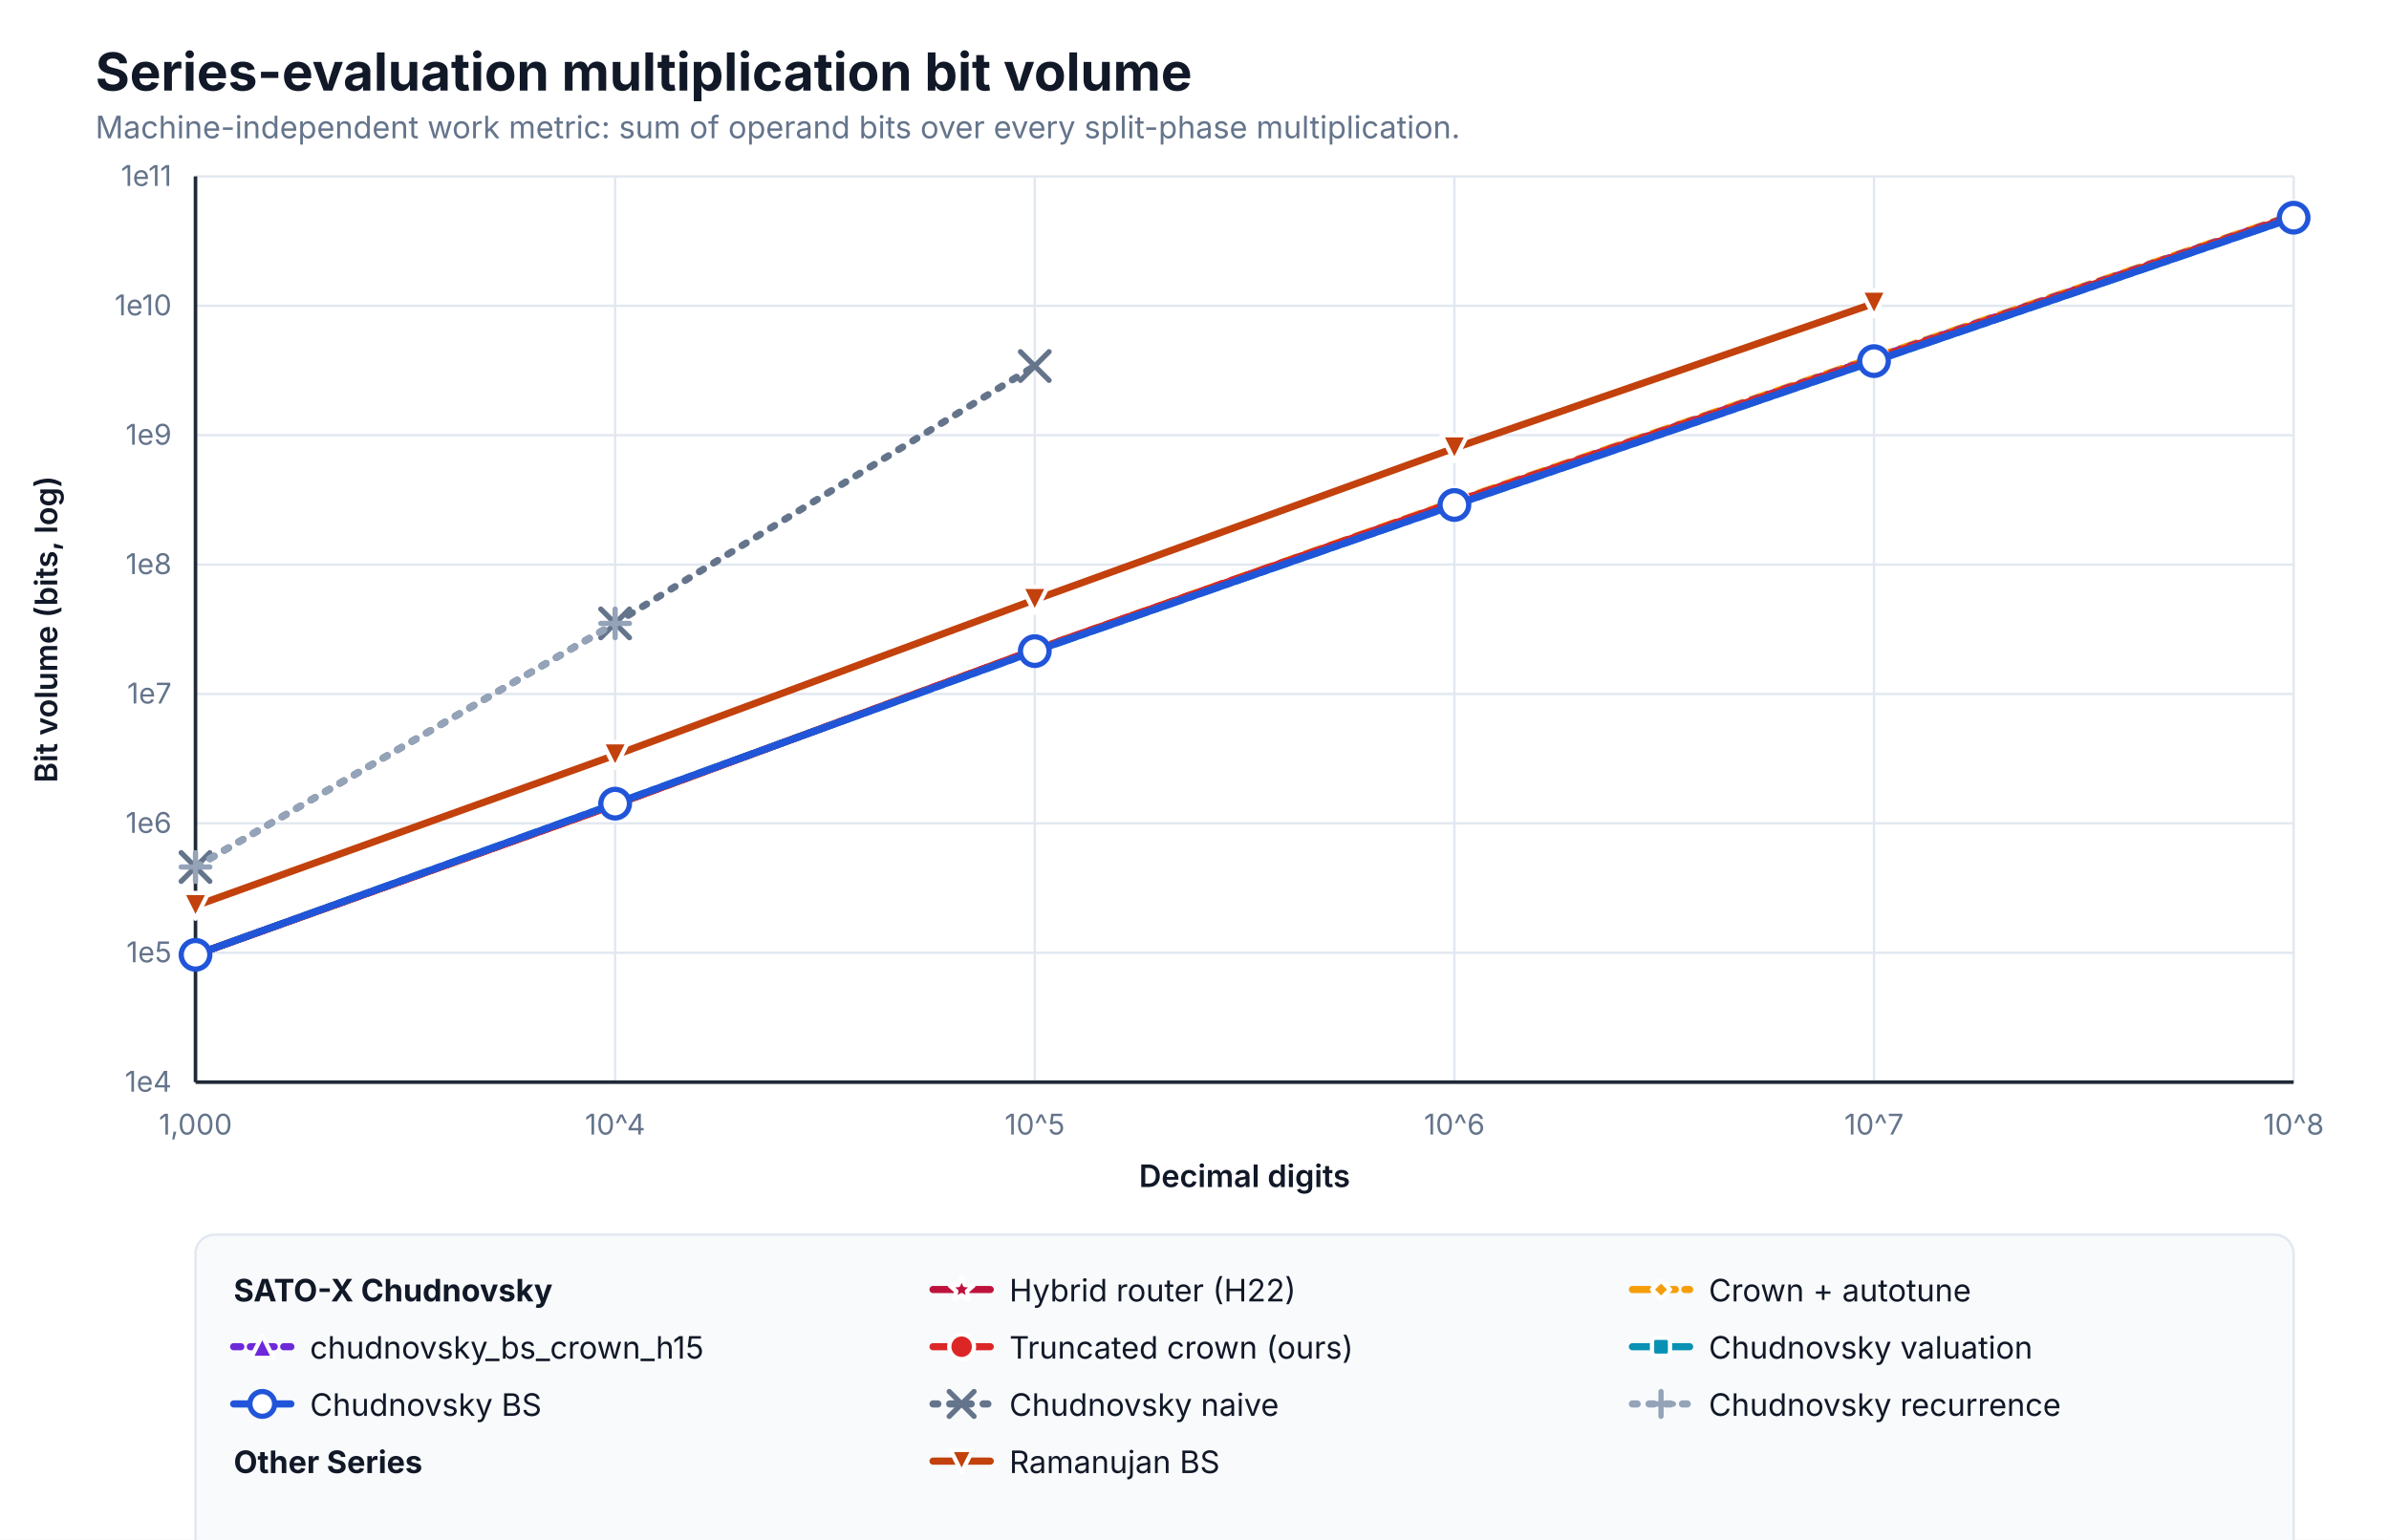
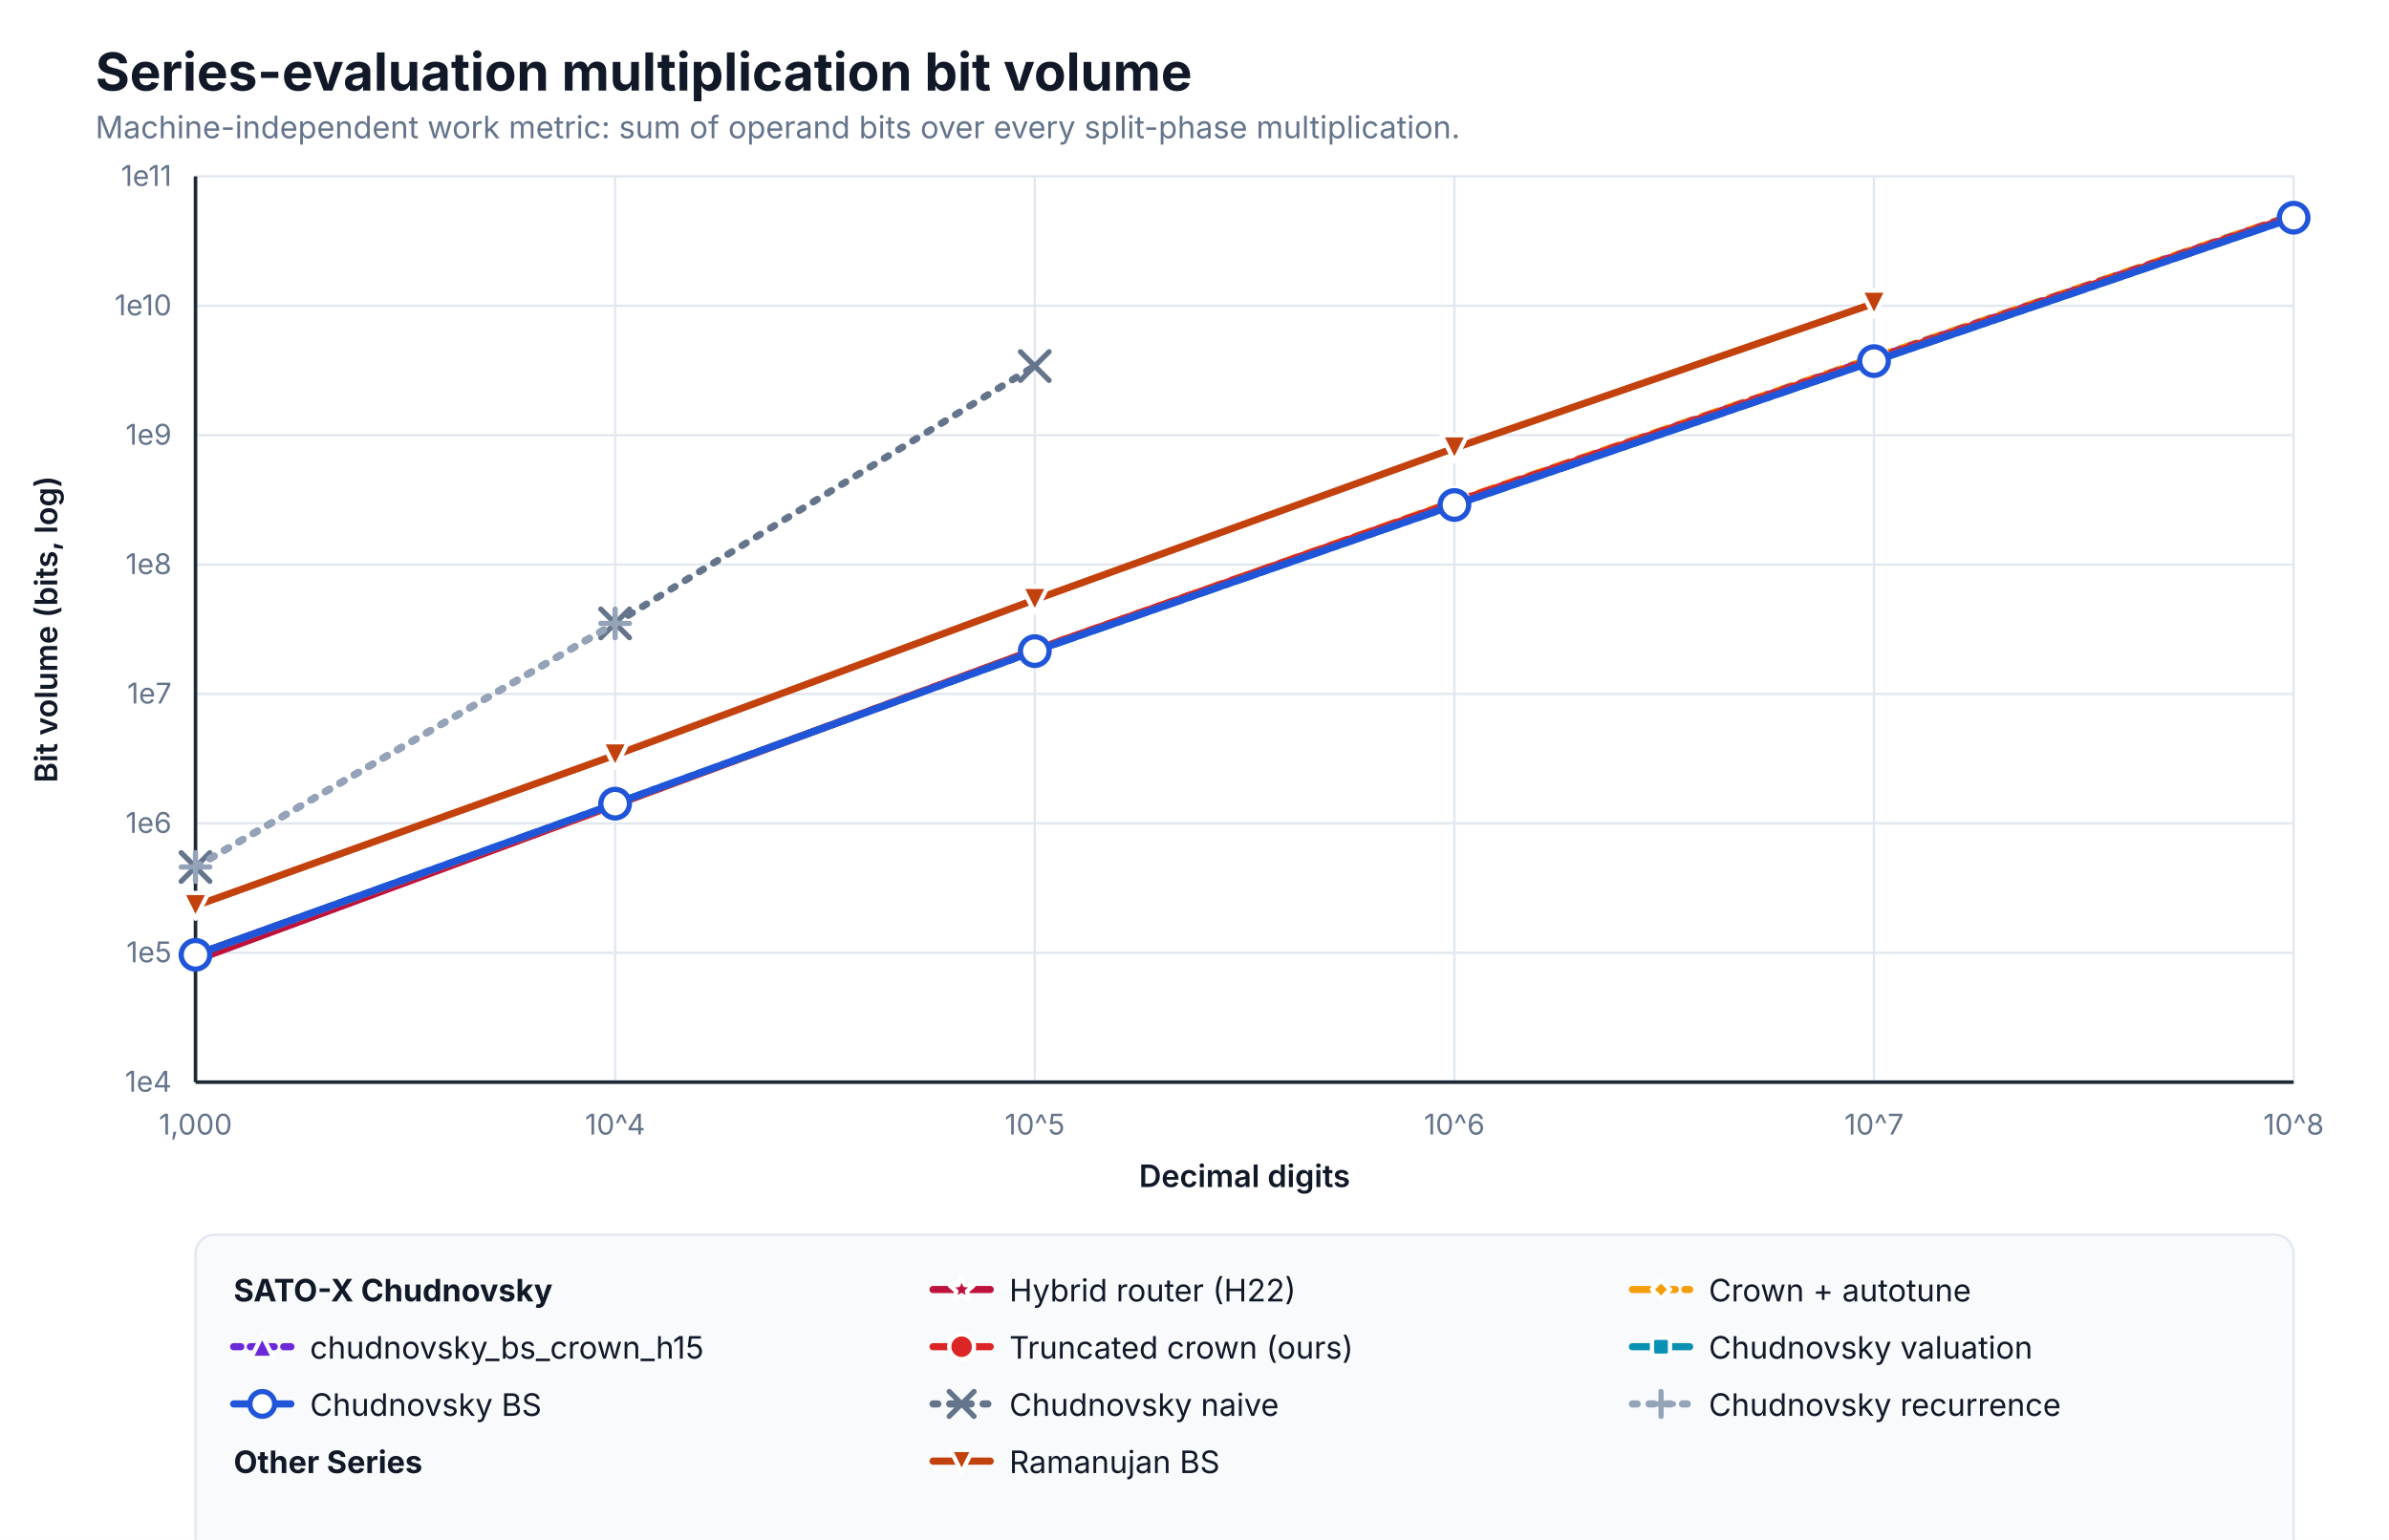
<svg xmlns="http://www.w3.org/2000/svg" viewBox="0 0 1002 646" role="img" aria-labelledby="title desc">
  <style>text{font-family:-apple-system,BlinkMacSystemFont,'Segoe UI',sans-serif}.title{font-size:22px;font-weight:700;fill:#111827}.subtitle{font-size:13px;fill:#64748b}.axis{stroke:#1f2937;stroke-width:1.5}.grid{stroke:#e2e8f0;stroke-width:1}.tick{font-size:12px;fill:#64748b}.label{font-size:13px;font-weight:600;fill:#111827}.legend{font-size:13px;fill:#111827}.legend-box{fill:#f8fafc;stroke:#e2e8f0;stroke-width:1}.refline{stroke:#94a3b8;stroke-width:1.5;stroke-dasharray:6 4}</style>
  <rect width="1002" height="646" fill="#fff" />
  <text class="title" x="40" y="38">Series-evaluation multiplication bit volume</text>
  <text class="subtitle" x="40" y="58">Machine-independent work metric: sum of operand bits over every split-phase multiplication.</text>
  <line class="grid" x1="82" y1="74" x2="82" y2="454" />
  <text class="tick" x="82" y="476" text-anchor="middle">1,000</text>
  <line class="grid" x1="258" y1="74" x2="258" y2="454" />
  <text class="tick" x="258" y="476" text-anchor="middle">10^4</text>
  <line class="grid" x1="434" y1="74" x2="434" y2="454" />
  <text class="tick" x="434" y="476" text-anchor="middle">10^5</text>
  <line class="grid" x1="610" y1="74" x2="610" y2="454" />
  <text class="tick" x="610" y="476" text-anchor="middle">10^6</text>
  <line class="grid" x1="786" y1="74" x2="786" y2="454" />
  <text class="tick" x="786" y="476" text-anchor="middle">10^7</text>
  <line class="grid" x1="962" y1="74" x2="962" y2="454" />
  <text class="tick" x="962" y="476" text-anchor="middle">10^8</text>
  <line class="grid" x1="82" y1="454" x2="962" y2="454" />
  <text class="tick" x="72" y="458" text-anchor="end">1e4</text>
  <line class="grid" x1="82" y1="399.71" x2="962" y2="399.71" />
  <text class="tick" x="72" y="403.71" text-anchor="end">1e5</text>
  <line class="grid" x1="82" y1="345.43" x2="962" y2="345.43" />
  <text class="tick" x="72" y="349.43" text-anchor="end">1e6</text>
  <line class="grid" x1="82" y1="291.14" x2="962" y2="291.14" />
  <text class="tick" x="72" y="295.14" text-anchor="end">1e7</text>
  <line class="grid" x1="82" y1="236.86" x2="962" y2="236.86" />
  <text class="tick" x="72" y="240.86" text-anchor="end">1e8</text>
  <line class="grid" x1="82" y1="182.57" x2="962" y2="182.57" />
  <text class="tick" x="72" y="186.57" text-anchor="end">1e9</text>
  <line class="grid" x1="82" y1="128.29" x2="962" y2="128.29" />
  <text class="tick" x="72" y="132.29" text-anchor="end">1e10</text>
  <line class="grid" x1="82" y1="74" x2="962" y2="74" />
  <text class="tick" x="72" y="78" text-anchor="end">1e11</text>
  <line class="axis" x1="82" y1="454" x2="962" y2="454" />
  <line class="axis" x1="82" y1="74" x2="82" y2="454" />
  <text class="label" x="522" y="498" text-anchor="middle">Decimal digits</text>
  <text class="label" transform="translate(24 264) rotate(-90)" text-anchor="middle">Bit volume (bits, log)</text>
-   <path d="M82 400.58 L258 337.55 L434 272.61" fill="none" stroke="#be123c" stroke-width="3" stroke-linejoin="round" stroke-linecap="round" />
-   <polygon points="82,394.58 83.59,398.4 87.71,398.73 84.57,401.42 85.53,405.43 82,403.28 78.47,405.43 79.43,401.42 76.29,398.73 80.41,398.4" fill="#be123c" stroke="#fff" stroke-width="1.8" stroke-linejoin="round" />
-   <polygon points="258,331.55 259.59,335.37 263.71,335.7 260.57,338.39 261.53,342.41 258,340.25 254.47,342.41 255.43,338.39 252.29,335.7 256.41,335.37" fill="#be123c" stroke="#fff" stroke-width="1.8" stroke-linejoin="round" />
-   <polygon points="434,266.61 435.59,270.42 439.71,270.75 436.57,273.44 437.53,277.46 434,275.31 430.47,277.46 431.43,273.44 428.29,270.75 432.41,270.42" fill="#be123c" stroke="#fff" stroke-width="1.8" stroke-linejoin="round" />
+   <path d="M82 402.84 L258 337.72 L434 272.63" fill="none" stroke="#be123c" stroke-width="3" stroke-linejoin="round" stroke-linecap="round" />
+   <polygon points="82,396.84 83.59,400.66 87.71,400.99 84.57,403.68 85.53,407.7 82,405.54 78.47,407.7 79.43,403.68 76.29,400.99 80.41,400.66" fill="#be123c" stroke="#fff" stroke-width="1.8" stroke-linejoin="round" />
+   <polygon points="258,331.72 259.59,335.54 263.71,335.87 260.57,338.56 261.53,342.58 258,340.42 254.47,342.58 255.43,338.56 252.29,335.87 256.41,335.54" fill="#be123c" stroke="#fff" stroke-width="1.8" stroke-linejoin="round" />
+   <polygon points="434,266.63 435.59,270.44 439.71,270.77 436.57,273.46 437.53,277.48 434,275.33 430.47,277.48 431.43,273.46 428.29,270.77 432.41,270.44" fill="#be123c" stroke="#fff" stroke-width="1.8" stroke-linejoin="round" />
  <path d="M82 400.58 L258 337.55 L434 272.61 L610 210.32 L786 149.95 L962 90.11" fill="none" stroke="#f59e0b" stroke-width="3" stroke-linejoin="round" stroke-linecap="round" stroke-dasharray="7 4" />
  <polygon points="82,396.23 86.35,400.58 82,404.93 77.65,400.58" fill="#f59e0b" stroke="#fff" stroke-width="1.8" stroke-linejoin="round" />
  <polygon points="258,333.2 262.35,337.55 258,341.9 253.65,337.55" fill="#f59e0b" stroke="#fff" stroke-width="1.8" stroke-linejoin="round" />
  <polygon points="434,268.26 438.35,272.61 434,276.96 429.65,272.61" fill="#f59e0b" stroke="#fff" stroke-width="1.8" stroke-linejoin="round" />
  <polygon points="610,205.97 614.35,210.32 610,214.67 605.65,210.32" fill="#f59e0b" stroke="#fff" stroke-width="1.8" stroke-linejoin="round" />
  <polygon points="786,145.6 790.35,149.95 786,154.3 781.65,149.95" fill="#f59e0b" stroke="#fff" stroke-width="1.8" stroke-linejoin="round" />
  <polygon points="962,85.76 966.35,90.11 962,94.46 957.65,90.11" fill="#f59e0b" stroke="#fff" stroke-width="1.8" stroke-linejoin="round" />
  <path d="M82 400.58 L258 337.55 L434 272.61 L610 210.69 L786 150.29 L962 90.39" fill="none" stroke="#6d28d9" stroke-width="3" stroke-linejoin="round" stroke-linecap="round" stroke-dasharray="3 4" />
  <polygon points="82,395.18 87.4,405.98 76.6,405.98" fill="#6d28d9" stroke="#fff" stroke-width="1.8" stroke-linejoin="round" />
  <polygon points="258,332.15 263.4,342.95 252.6,342.95" fill="#6d28d9" stroke="#fff" stroke-width="1.8" stroke-linejoin="round" />
  <polygon points="434,267.21 439.4,278.01 428.6,278.01" fill="#6d28d9" stroke="#fff" stroke-width="1.8" stroke-linejoin="round" />
  <polygon points="610,205.29 615.4,216.09 604.6,216.09" fill="#6d28d9" stroke="#fff" stroke-width="1.8" stroke-linejoin="round" />
  <polygon points="786,144.89 791.4,155.69 780.6,155.69" fill="#6d28d9" stroke="#fff" stroke-width="1.8" stroke-linejoin="round" />
  <polygon points="962,84.99 967.4,95.79 956.6,95.79" fill="#6d28d9" stroke="#fff" stroke-width="1.8" stroke-linejoin="round" />
  <path d="M82 400.58 L258 337.55 L434 272.61 L610 210.69 L786 150.59 L962 90.62" fill="none" stroke="#dc2626" stroke-width="3" stroke-linejoin="round" stroke-linecap="round" />
  <circle cx="82" cy="400.58" r="6" fill="#dc2626" stroke="#fff" stroke-width="1.8" />
  <circle cx="258" cy="337.55" r="6" fill="#dc2626" stroke="#fff" stroke-width="1.8" />
  <circle cx="434" cy="272.61" r="6" fill="#dc2626" stroke="#fff" stroke-width="1.8" />
  <circle cx="610" cy="210.69" r="6" fill="#dc2626" stroke="#fff" stroke-width="1.8" />
  <circle cx="786" cy="150.59" r="6" fill="#dc2626" stroke="#fff" stroke-width="1.8" />
  <circle cx="962" cy="90.62" r="6" fill="#dc2626" stroke="#fff" stroke-width="1.8" />
  <path d="M82 400.58 L258 337.17 L434 273.17 L610 211.86 L786 151.5 L962 91.33" fill="none" stroke="#0891b2" stroke-width="3" stroke-linejoin="round" stroke-linecap="round" stroke-dasharray="8 3 2 3" />
  <rect x="77.65" y="396.23" width="8.7" height="8.7" rx="1.5" fill="#0891b2" stroke="#fff" stroke-width="1.8" />
  <rect x="253.65" y="332.82" width="8.7" height="8.7" rx="1.5" fill="#0891b2" stroke="#fff" stroke-width="1.8" />
  <rect x="429.65" y="268.82" width="8.7" height="8.7" rx="1.5" fill="#0891b2" stroke="#fff" stroke-width="1.8" />
  <rect x="605.65" y="207.51" width="8.7" height="8.7" rx="1.5" fill="#0891b2" stroke="#fff" stroke-width="1.8" />
  <rect x="781.65" y="147.15" width="8.7" height="8.7" rx="1.5" fill="#0891b2" stroke="#fff" stroke-width="1.8" />
  <rect x="957.65" y="86.98" width="8.7" height="8.7" rx="1.5" fill="#0891b2" stroke="#fff" stroke-width="1.8" />
  <path d="M82 400.58 L258 337.17 L434 273.17 L610 211.86 L786 151.5 L962 91.33" fill="none" stroke="#2155d9" stroke-width="3" stroke-linejoin="round" stroke-linecap="round" />
  <circle cx="82" cy="400.58" r="6" fill="#fff" stroke="#2155d9" stroke-width="2.2" />
  <circle cx="258" cy="337.17" r="6" fill="#fff" stroke="#2155d9" stroke-width="2.2" />
  <circle cx="434" cy="273.17" r="6" fill="#fff" stroke="#2155d9" stroke-width="2.2" />
  <circle cx="610" cy="211.86" r="6" fill="#fff" stroke="#2155d9" stroke-width="2.2" />
  <circle cx="786" cy="151.5" r="6" fill="#fff" stroke="#2155d9" stroke-width="2.2" />
  <circle cx="962" cy="91.33" r="6" fill="#fff" stroke="#2155d9" stroke-width="2.2" />
  <path d="M82 363.74 L258 261.53 L434 153.57" fill="none" stroke="#64748b" stroke-width="3" stroke-linejoin="round" stroke-linecap="round" stroke-dasharray="2 5" />
  <path d="M76 357.74 L88 369.74 M88 357.74 L76 369.74" stroke="#64748b" stroke-width="2.2" stroke-linecap="round" />
  <path d="M252 255.53 L264 267.53 M264 255.53 L252 267.53" stroke="#64748b" stroke-width="2.2" stroke-linecap="round" />
  <path d="M428 147.57 L440 159.57 M440 147.57 L428 159.57" stroke="#64748b" stroke-width="2.2" stroke-linecap="round" />
  <path d="M82 363.74 L258 261.53" fill="none" stroke="#94a3b8" stroke-width="3" stroke-linejoin="round" stroke-linecap="round" stroke-dasharray="2 5" />
  <path d="M76 363.74 L88 363.74 M82 357.74 L82 369.74" stroke="#94a3b8" stroke-width="2.2" stroke-linecap="round" />
  <path d="M252 261.53 L264 261.53 M258 255.53 L258 267.53" stroke="#94a3b8" stroke-width="2.2" stroke-linecap="round" />
  <path d="M82 380.02 L258 316.8 L434 251.62 L610 188.01 L786 127.3" fill="none" stroke="#c2410c" stroke-width="3" stroke-linejoin="round" stroke-linecap="round" />
  <polygon points="76.6,374.62 87.4,374.62 82,385.42" fill="#c2410c" stroke="#fff" stroke-width="1.8" stroke-linejoin="round" />
  <polygon points="252.6,311.4 263.4,311.4 258,322.2" fill="#c2410c" stroke="#fff" stroke-width="1.8" stroke-linejoin="round" />
  <polygon points="428.6,246.22 439.4,246.22 434,257.02" fill="#c2410c" stroke="#fff" stroke-width="1.8" stroke-linejoin="round" />
  <polygon points="604.6,182.61 615.4,182.61 610,193.41" fill="#c2410c" stroke="#fff" stroke-width="1.8" stroke-linejoin="round" />
  <polygon points="780.6,121.9 791.4,121.9 786,132.7" fill="#c2410c" stroke="#fff" stroke-width="1.8" stroke-linejoin="round" />
  <rect class="legend-box" x="82" y="518" width="880" height="136" rx="8" />
  <text class="legend" x="98" y="546" font-weight="700" fill="#64748b">SATO-X Chudnovsky</text>
  <line x1="391.33" y1="541" x2="415.33" y2="541" stroke="#be123c" stroke-width="3" stroke-linecap="round" />
  <polygon points="403.33,535.8 404.71,539.11 408.28,539.39 405.56,541.72 406.39,545.21 403.33,543.34 400.28,545.21 401.11,541.72 398.39,539.39 401.96,539.11" fill="#be123c" stroke="#fff" stroke-width="1.8" stroke-linejoin="round" />
  <text class="legend" x="423.33" y="546">Hybrid router (H22)</text>
  <line x1="684.67" y1="541" x2="708.67" y2="541" stroke="#f59e0b" stroke-width="3" stroke-linecap="round" stroke-dasharray="7 4" />
  <polygon points="696.67,537.23 700.44,541 696.67,544.77 692.9,541" fill="#f59e0b" stroke="#fff" stroke-width="1.8" stroke-linejoin="round" />
  <text class="legend" x="716.67" y="546">Crown + autotune</text>
  <line x1="98" y1="565" x2="122" y2="565" stroke="#6d28d9" stroke-width="3" stroke-linecap="round" stroke-dasharray="3 4" />
  <polygon points="110,560.32 114.68,569.68 105.32,569.68" fill="#6d28d9" stroke="#fff" stroke-width="1.8" stroke-linejoin="round" />
  <text class="legend" x="130" y="570">chudnovsky_bs_crown_h15</text>
  <line x1="391.33" y1="565" x2="415.33" y2="565" stroke="#dc2626" stroke-width="3" stroke-linecap="round" />
  <circle cx="403.33" cy="565" r="5.2" fill="#dc2626" stroke="#fff" stroke-width="1.8" />
  <text class="legend" x="423.33" y="570">Truncated crown (ours)</text>
  <line x1="684.67" y1="565" x2="708.67" y2="565" stroke="#0891b2" stroke-width="3" stroke-linecap="round" stroke-dasharray="8 3 2 3" />
  <rect x="692.9" y="561.23" width="7.54" height="7.54" rx="1.5" fill="#0891b2" stroke="#fff" stroke-width="1.8" />
  <text class="legend" x="716.67" y="570">Chudnovsky valuation</text>
  <line x1="98" y1="589" x2="122" y2="589" stroke="#2155d9" stroke-width="3" stroke-linecap="round" />
  <circle cx="110" cy="589" r="5.2" fill="#fff" stroke="#2155d9" stroke-width="2.2" />
  <text class="legend" x="130" y="594">Chudnovsky BS</text>
  <line x1="391.33" y1="589" x2="415.33" y2="589" stroke="#64748b" stroke-width="3" stroke-linecap="round" stroke-dasharray="2 5" />
  <path d="M398.13 583.8 L408.53 594.2 M408.53 583.8 L398.13 594.2" stroke="#64748b" stroke-width="2.2" stroke-linecap="round" />
  <text class="legend" x="423.33" y="594">Chudnovsky naive</text>
  <line x1="684.67" y1="589" x2="708.67" y2="589" stroke="#94a3b8" stroke-width="3" stroke-linecap="round" stroke-dasharray="2 5" />
  <path d="M691.47 589 L701.87 589 M696.67 583.8 L696.67 594.2" stroke="#94a3b8" stroke-width="2.2" stroke-linecap="round" />
  <text class="legend" x="716.67" y="594">Chudnovsky recurrence</text>
  <text class="legend" x="98" y="618" font-weight="700" fill="#64748b">Other Series</text>
  <line x1="391.33" y1="613" x2="415.33" y2="613" stroke="#c2410c" stroke-width="3" stroke-linecap="round" />
  <polygon points="398.65,608.32 408.01,608.32 403.33,617.68" fill="#c2410c" stroke="#fff" stroke-width="1.8" stroke-linejoin="round" />
  <text class="legend" x="423.33" y="618">Ramanujan BS</text>
</svg>
